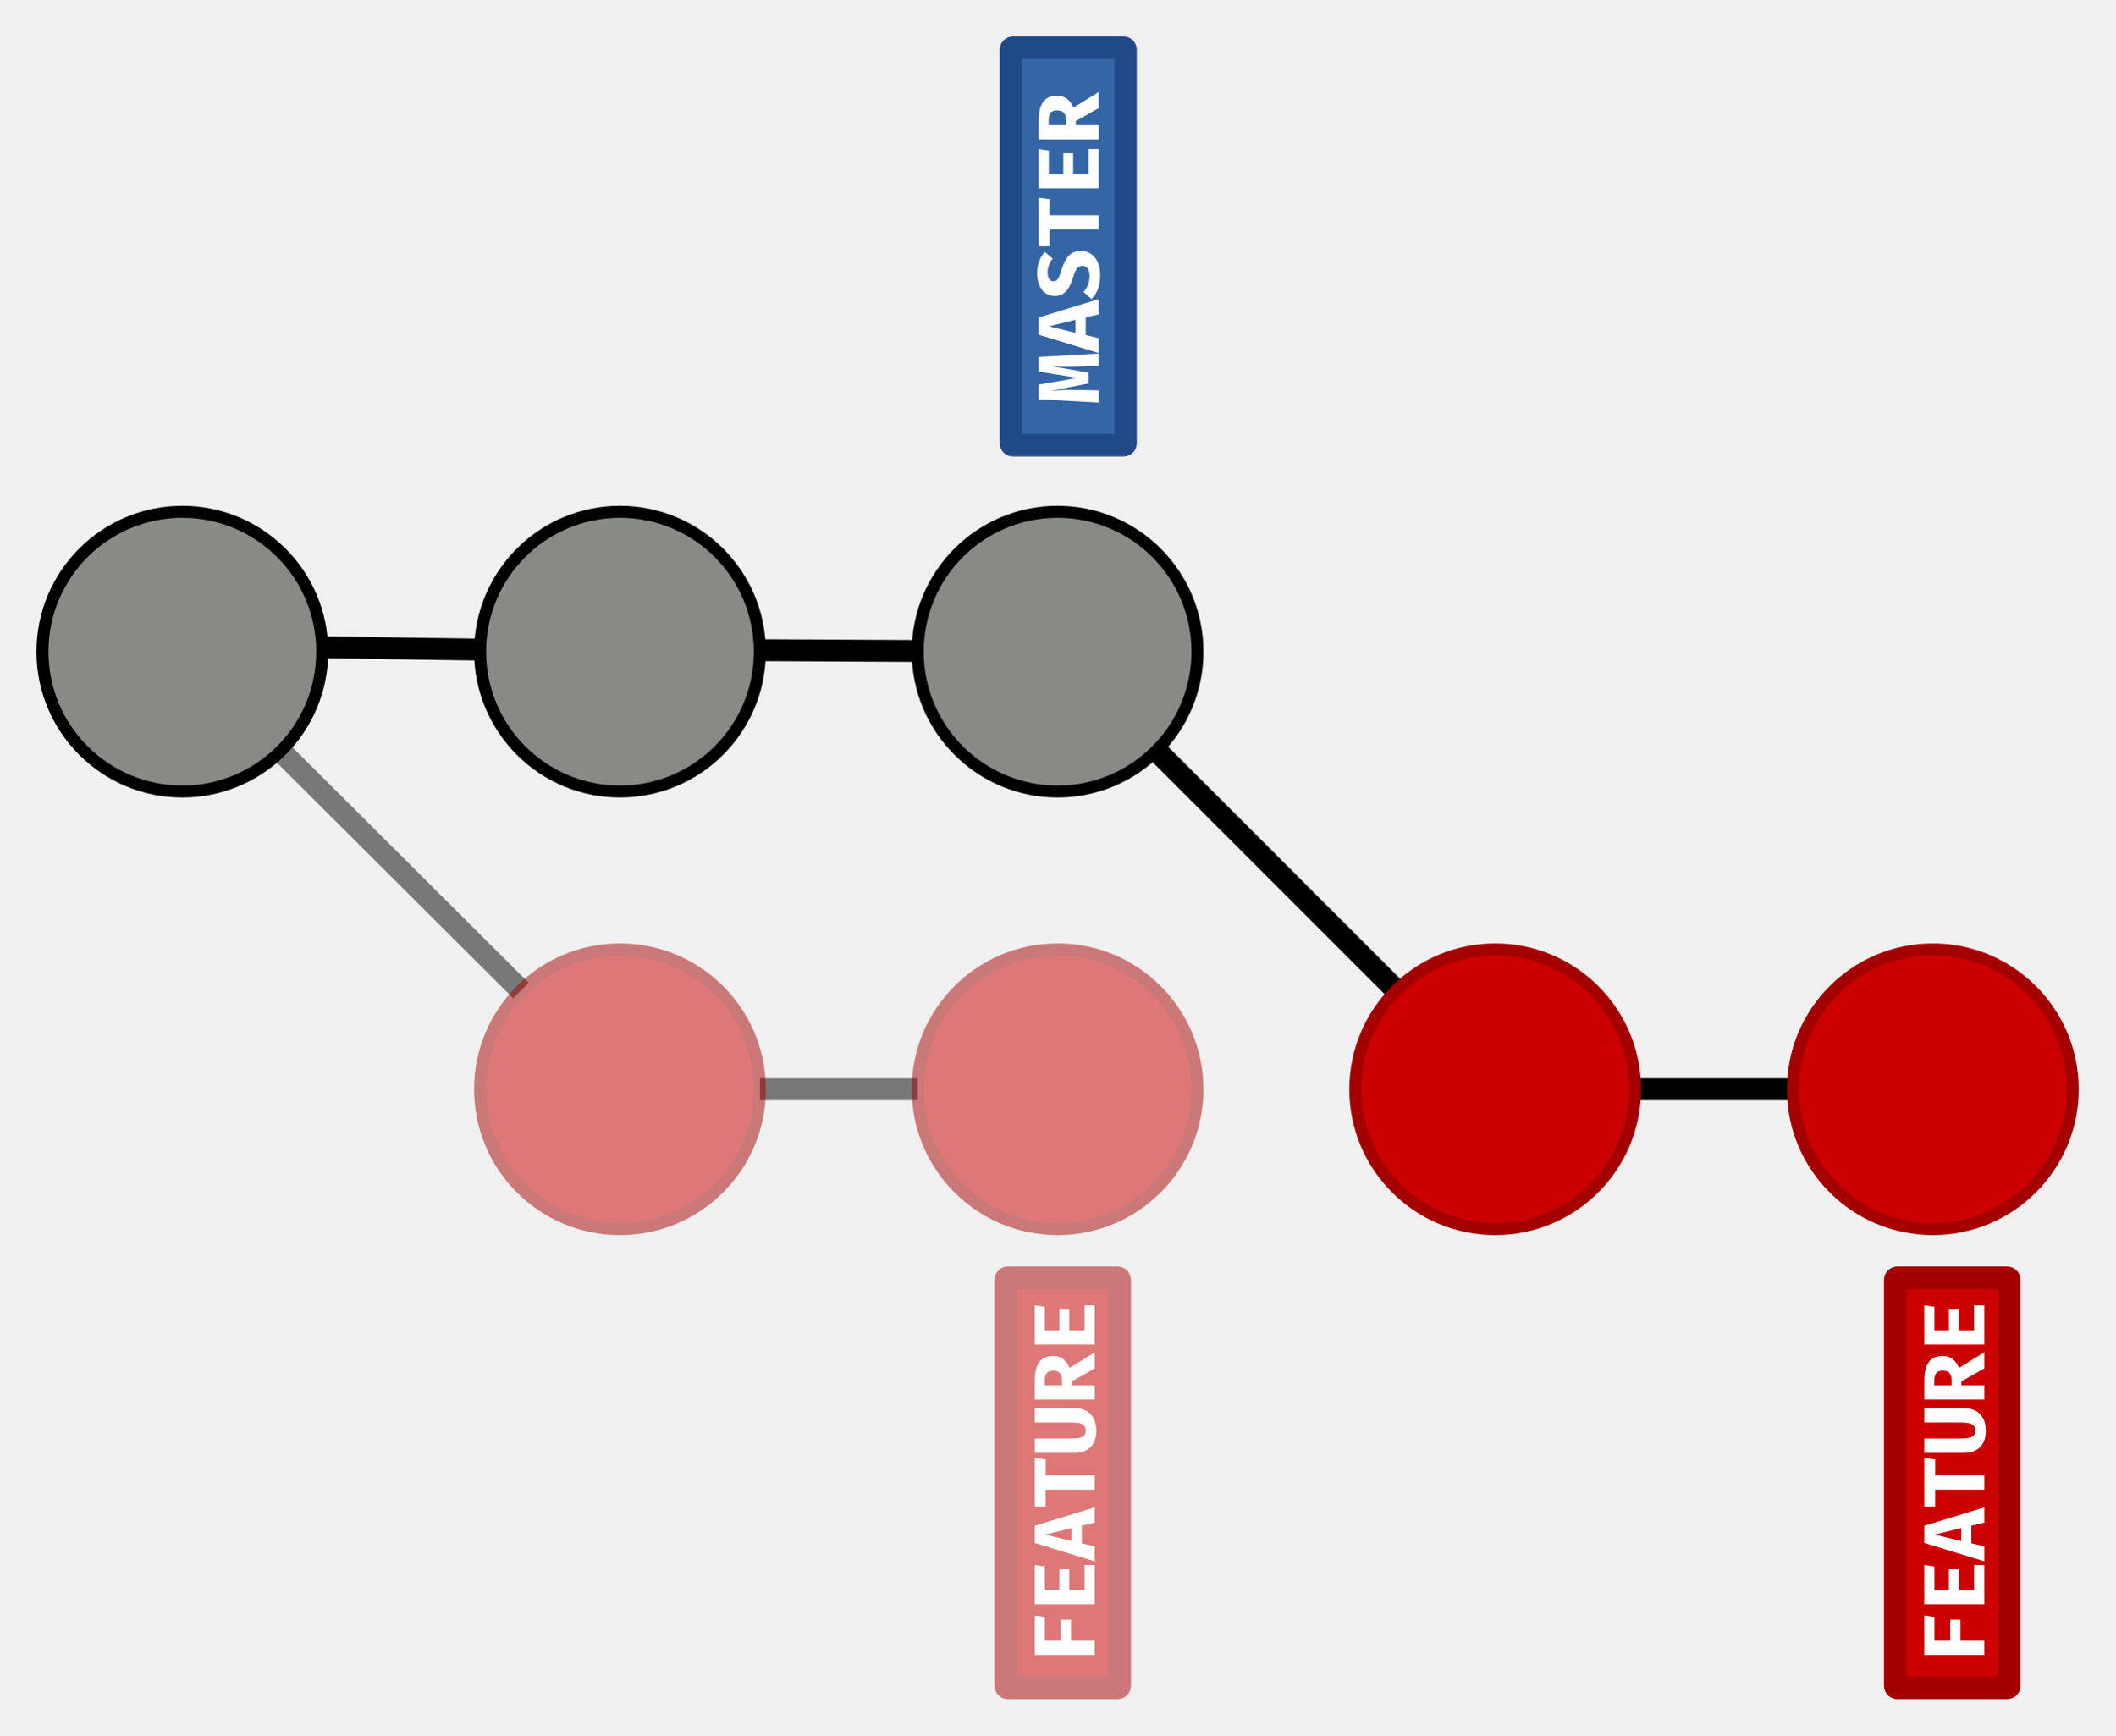
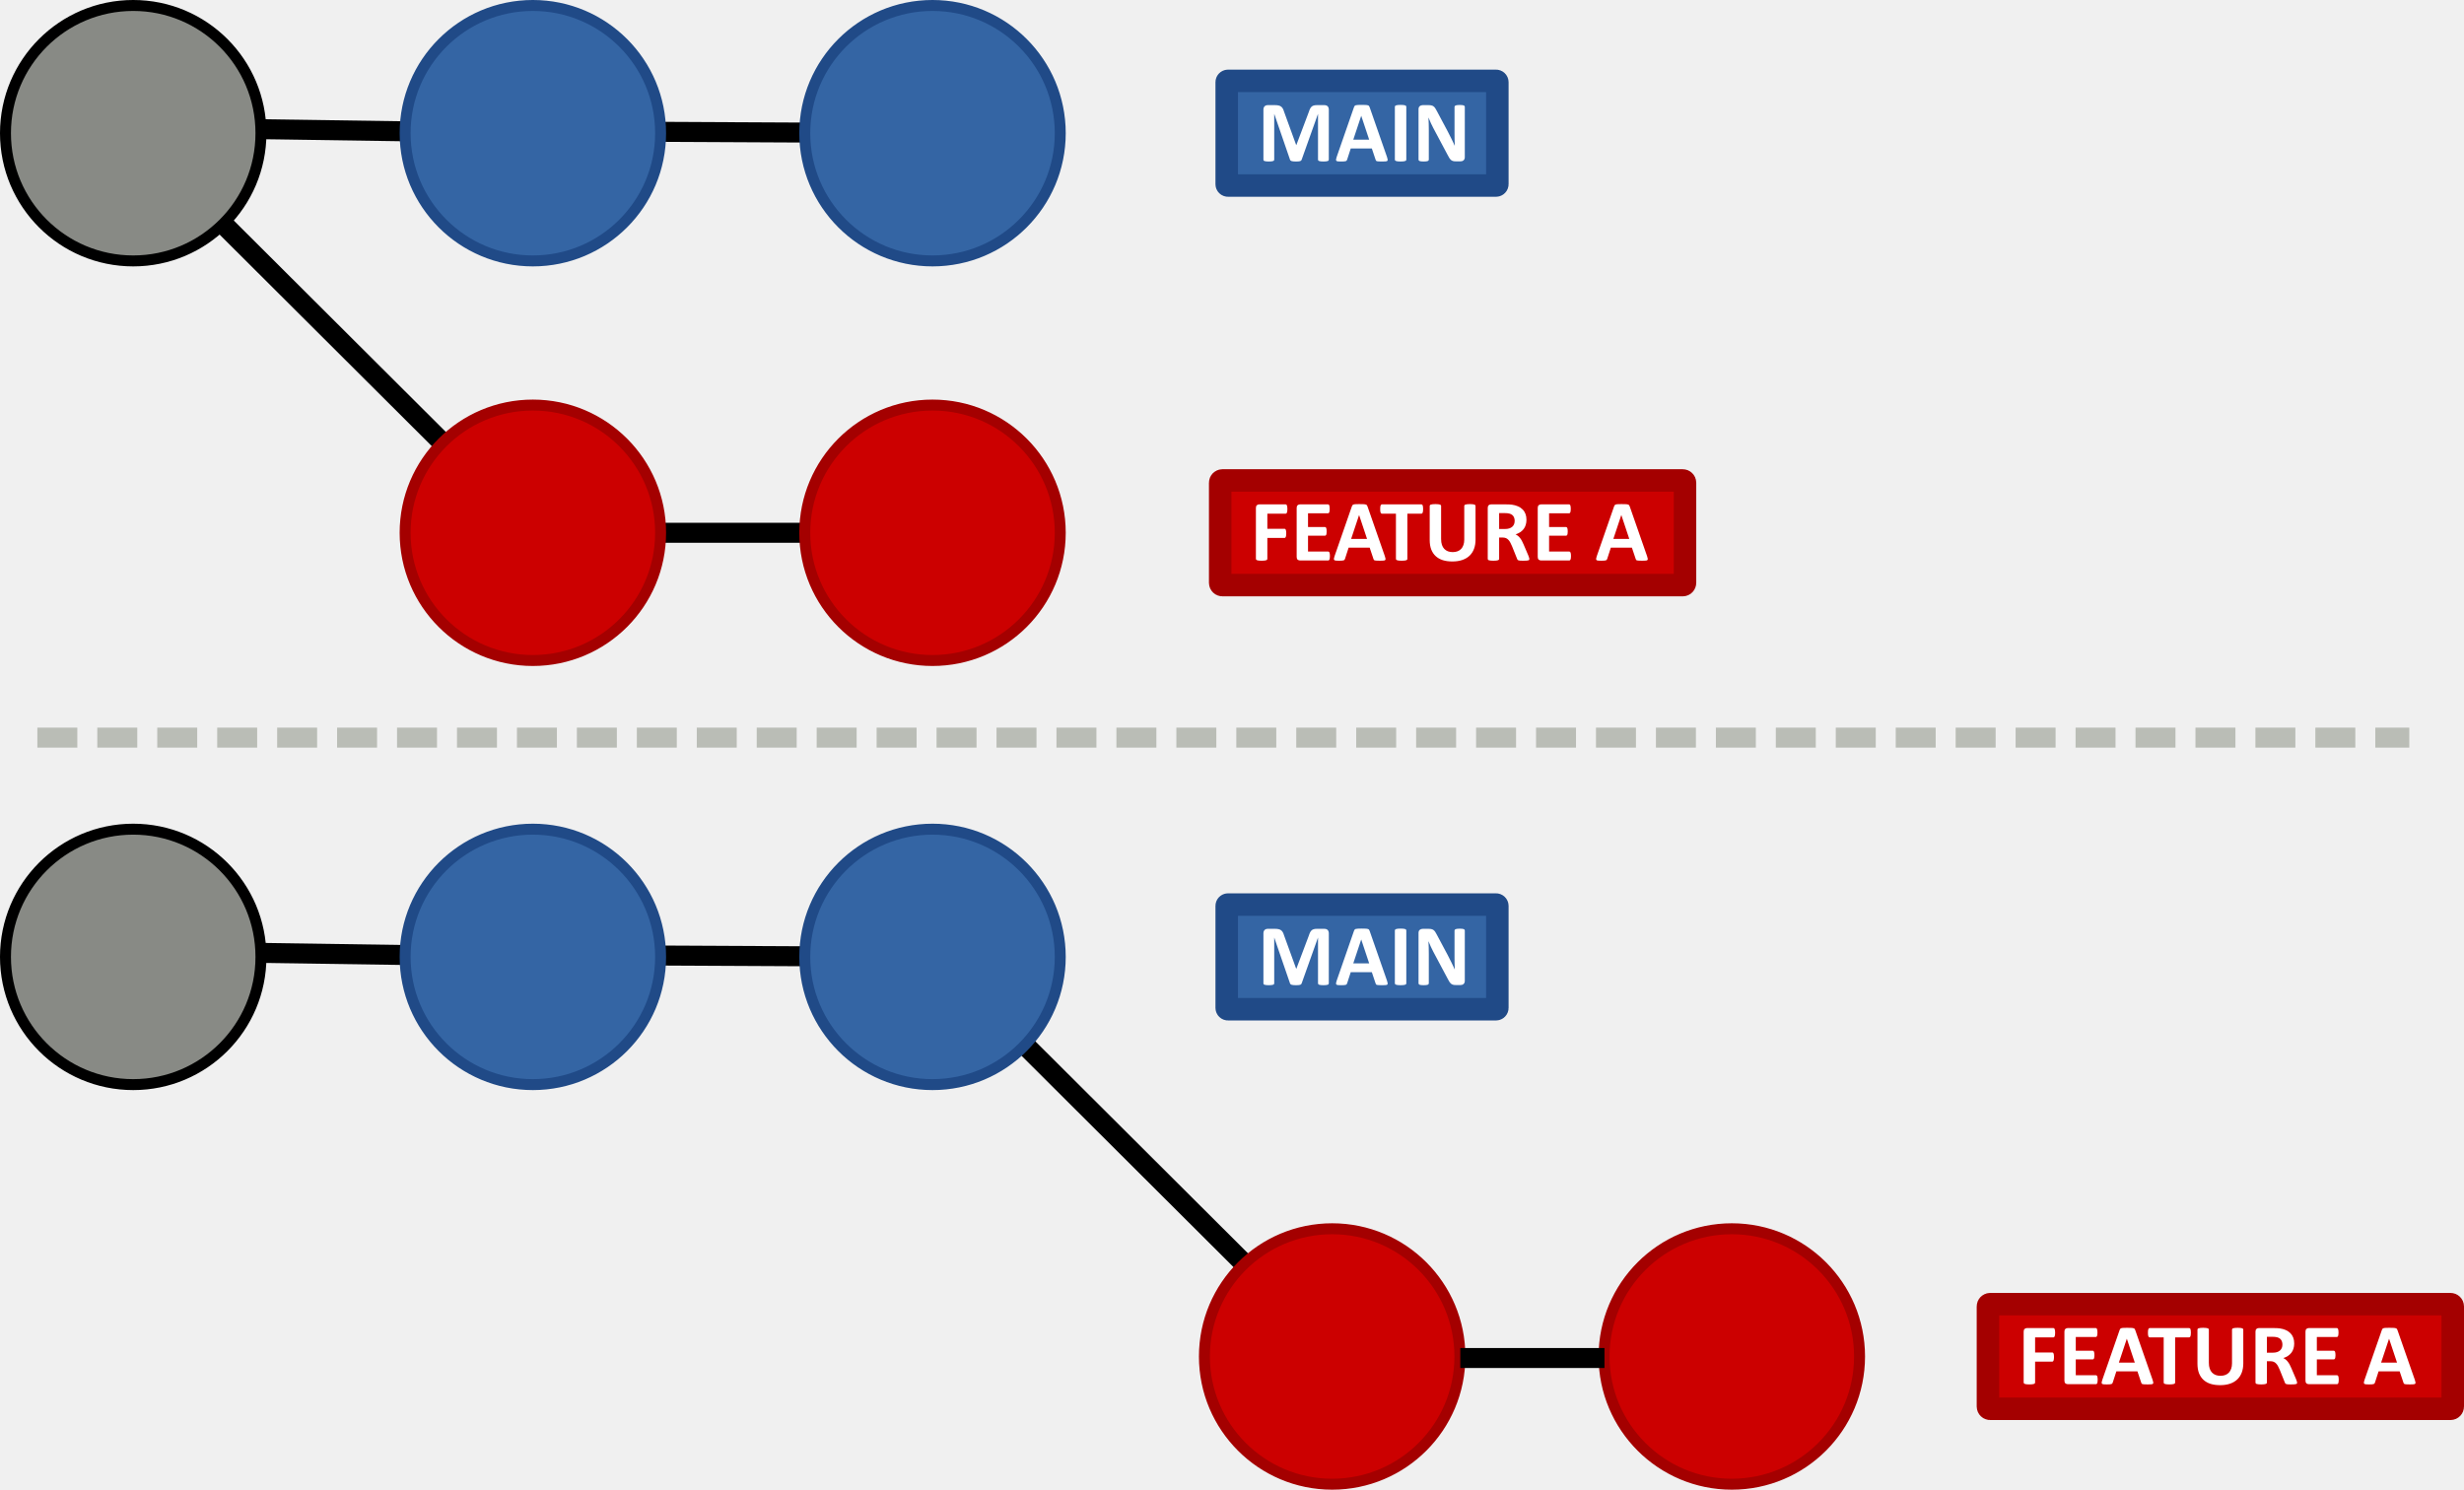
- <svg xmlns="http://www.w3.org/2000/svg" version="1.1" viewBox="0 0 580 475.95">
-   <g transform="translate(-70 -503.81)">
-     <g fill="none" stroke="#000" stroke-width="6">
-       <path d="m117.85 680.73 94.985 94.704" opacity=".5" />
-       <path d="m278.36 802.52h43.289" opacity=".5" />
-       <path d="m387.12 709.64 65.757 65.757" />
-       <path d="m518.36 802.52h43.289" />
+ <svg xmlns="http://www.w3.org/2000/svg" version="1.1" viewBox="0 0 739.851 447.365" id="svg100" width="739.851" height="447.365">
+   <defs id="defs104" />
+   <path d="M 174.277,160 H 287.502" opacity="0.5" id="path4-7" style="opacity:1;fill:none;stroke:#000000;stroke-width:6" />
+   <path d="m 297.366,303.487 94.985,94.704" opacity="0.5" id="path2-6" style="opacity:1;fill:none;stroke:#000000;stroke-width:6" />
+   <path d="M 37.85,38.21 132.835,132.914" opacity="0.5" id="path2" style="opacity:1;fill:none;stroke:#000000;stroke-width:6" />
+   <path d="M 11.218,221.518 H 723.427" opacity="0.5" id="path4" style="opacity:1;fill:#babdb6;stroke:#babdb6;stroke-width:6;stroke-miterlimit:4;stroke-dasharray:12, 6;stroke-dashoffset:0" />
+   <circle cx="160" cy="160" r="38.356" opacity="0.5" stroke-width="3.289" id="circle12" style="opacity:1;fill:#cc0000;stroke:#a40000;stroke-linecap:square" />
+   <circle cx="280" cy="160" r="38.356" opacity="0.5" stroke-width="3.289" id="circle14" style="opacity:1;fill:#cc0000;stroke:#a40000;stroke-linecap:square" />
+   <path d="m 37.85,38.21 83.795,1.224" id="path36" style="fill:none;stroke:#000000;stroke-width:6" />
+   <path d="m 158.66,39.4 82.988,0.41" id="path38" style="fill:none;stroke:#000000;stroke-width:6" />
+   <circle cx="40" cy="40" r="38.356" fill="#888a85" stroke="#000000" id="circle46" style="stroke-width:3.289;stroke-linecap:square" />
+   <circle cx="160" cy="40" r="38.356" fill="#888a85" stroke="#000000" stroke-width="3.289" id="circle72" style="fill:#3465a4;stroke:#204a87;stroke-linecap:square" />
+   <circle cx="280" cy="40" r="38.356" fill="#888a85" stroke="#000000" stroke-width="3.289" id="circle74" style="fill:#3465a4;stroke:#204a87;stroke-linecap:square" />
+   <path d="m 37.85,285.575 83.795,1.224" id="path1033" style="fill:none;stroke:#000000;stroke-width:6" />
+   <path d="m 158.66,286.765 82.988,0.41" id="path1035" style="fill:none;stroke:#000000;stroke-width:6" />
+   <circle cx="40" cy="287.365" r="38.356" fill="#888a85" stroke="#000000" id="circle1037" style="stroke-width:3.289;stroke-linecap:square" />
+   <circle cx="400" cy="407.365" r="38.356" fill="#cc0000" stroke="#a40000" id="circle1039" style="stroke-width:3.289;stroke-linecap:square" />
+   <circle cx="520" cy="407.365" r="38.356" fill="#cc0000" stroke="#a40000" id="circle1041" style="stroke-width:3.289;stroke-linecap:square" />
+   <circle cx="160" cy="287.365" r="38.356" fill="#888a85" stroke="#000000" stroke-width="3.289" id="circle1045" style="fill:#3465a4;stroke:#204a87;stroke-linecap:square" />
+   <circle cx="280" cy="287.365" r="38.356" fill="#888a85" stroke="#000000" stroke-width="3.289" id="circle1047" style="fill:#3465a4;stroke:#204a87;stroke-linecap:square" />
+   <path d="m 438.478,407.823 h 43.289" opacity="0.5" id="path4-2" style="opacity:1;fill:none;stroke:#000000;stroke-width:6" />
+   <rect x="144.286" y="-505.945" width="31.429" height="139.563" ry="0.674" id="rect52-6" style="fill:#cc0000;stroke:#a40000;stroke-width:6.755;stroke-linecap:square" transform="rotate(90)" />
+   <g aria-label="FEATURE A" id="text1060" style="font-style:normal;font-weight:normal;font-size:26.667px;line-height:1.25;font-family:sans-serif;fill:#000000;fill-opacity:1;stroke:none" transform="translate(-473.4784,-11.67433)">
+     <path d="m 860.034,164.546 q 0,0.391 -0.039,0.664 -0.026,0.26 -0.104,0.417 -0.065,0.156 -0.156,0.234 -0.091,0.078 -0.208,0.078 h -5.508 v 4.531 h 5.169 q 0.117,0 0.208,0.065 0.091,0.065 0.156,0.221 0.078,0.156 0.104,0.417 0.039,0.26 0.039,0.651 0,0.391 -0.039,0.651 -0.026,0.26 -0.104,0.43 -0.065,0.169 -0.156,0.247 -0.091,0.065 -0.208,0.065 h -5.169 v 6.276 q 0,0.143 -0.078,0.247 -0.078,0.104 -0.286,0.182 -0.195,0.065 -0.521,0.104 -0.326,0.039 -0.833,0.039 -0.495,0 -0.833,-0.039 -0.326,-0.039 -0.521,-0.104 -0.195,-0.078 -0.286,-0.182 -0.078,-0.104 -0.078,-0.247 v -15.273 q 0,-0.573 0.286,-0.82 0.299,-0.26 0.729,-0.26 h 7.93 q 0.117,0 0.208,0.078 0.091,0.065 0.156,0.234 0.078,0.156 0.104,0.43 0.039,0.273 0.039,0.664 z" style="font-style:normal;font-variant:normal;font-weight:bold;font-stretch:normal;font-size:26.667px;font-family:Calibri;-inkscape-font-specification:'Calibri Bold';fill:#ffffff" id="path1118" />
+     <path d="m 872.808,178.647 q 0,0.378 -0.039,0.638 -0.026,0.247 -0.091,0.404 -0.065,0.156 -0.169,0.234 -0.091,0.065 -0.208,0.065 h -8.464 q -0.43,0 -0.729,-0.247 -0.286,-0.26 -0.286,-0.833 v -14.688 q 0,-0.573 0.286,-0.82 0.299,-0.26 0.729,-0.26 h 8.411 q 0.117,0 0.208,0.065 0.091,0.065 0.156,0.234 0.065,0.156 0.091,0.417 0.039,0.247 0.039,0.638 0,0.365 -0.039,0.625 -0.026,0.247 -0.091,0.404 -0.065,0.156 -0.156,0.234 -0.091,0.065 -0.208,0.065 h -6.016 v 4.115 h 5.091 q 0.117,0 0.208,0.078 0.104,0.065 0.169,0.221 0.065,0.143 0.091,0.404 0.039,0.247 0.039,0.612 0,0.378 -0.039,0.625 -0.026,0.247 -0.091,0.404 -0.065,0.143 -0.169,0.208 -0.091,0.065 -0.208,0.065 h -5.091 v 4.753 h 6.068 q 0.117,0 0.208,0.078 0.104,0.065 0.169,0.221 0.065,0.156 0.091,0.417 0.039,0.247 0.039,0.625 z" style="font-style:normal;font-variant:normal;font-weight:bold;font-stretch:normal;font-size:26.667px;font-family:Calibri;-inkscape-font-specification:'Calibri Bold';fill:#ffffff" id="path1120" />
+     <path d="m 889.305,178.712 q 0.156,0.469 0.195,0.742 0.039,0.273 -0.104,0.417 -0.143,0.13 -0.508,0.156 -0.365,0.039 -1.003,0.039 -0.664,0 -1.042,-0.026 -0.365,-0.013 -0.56,-0.065 -0.195,-0.065 -0.273,-0.169 -0.078,-0.104 -0.13,-0.273 l -1.133,-3.385 h -6.328 l -1.068,3.294 q -0.052,0.182 -0.143,0.312 -0.078,0.117 -0.273,0.195 -0.182,0.065 -0.534,0.091 -0.339,0.026 -0.898,0.026 -0.599,0 -0.938,-0.039 -0.339,-0.039 -0.469,-0.182 -0.13,-0.156 -0.091,-0.43 0.039,-0.273 0.195,-0.729 l 5.195,-14.948 q 0.078,-0.221 0.182,-0.352 0.104,-0.143 0.326,-0.208 0.234,-0.078 0.638,-0.091 0.404,-0.026 1.068,-0.026 0.768,0 1.224,0.026 0.456,0.013 0.703,0.091 0.26,0.065 0.365,0.208 0.117,0.143 0.195,0.391 z m -7.734,-12.357 h -0.013 l -2.383,7.161 h 4.779 z" style="font-style:normal;font-variant:normal;font-weight:bold;font-stretch:normal;font-size:26.667px;font-family:Calibri;-inkscape-font-specification:'Calibri Bold';fill:#ffffff" id="path1122" />
+     <path d="m 900.79,164.546 q 0,0.378 -0.039,0.651 -0.026,0.26 -0.091,0.43 -0.065,0.156 -0.169,0.234 -0.091,0.078 -0.208,0.078 h -4.219 v 13.581 q 0,0.13 -0.091,0.234 -0.078,0.104 -0.273,0.169 -0.195,0.065 -0.534,0.104 -0.326,0.039 -0.82,0.039 -0.495,0 -0.833,-0.039 -0.326,-0.039 -0.521,-0.104 -0.195,-0.065 -0.286,-0.169 -0.078,-0.104 -0.078,-0.234 v -13.581 h -4.219 q -0.13,0 -0.221,-0.078 -0.091,-0.078 -0.156,-0.234 -0.065,-0.169 -0.104,-0.43 -0.026,-0.273 -0.026,-0.651 0,-0.391 0.026,-0.664 0.039,-0.273 0.104,-0.43 0.065,-0.169 0.156,-0.234 0.091,-0.078 0.221,-0.078 h 11.875 q 0.117,0 0.208,0.078 0.104,0.065 0.169,0.234 0.065,0.156 0.091,0.43 0.039,0.273 0.039,0.664 z" style="font-style:normal;font-variant:normal;font-weight:bold;font-stretch:normal;font-size:26.667px;font-family:Calibri;-inkscape-font-specification:'Calibri Bold';fill:#ffffff" id="path1124" />
+     <path d="m 916.532,173.712 q 0,1.549 -0.456,2.773 -0.456,1.224 -1.341,2.07 -0.885,0.846 -2.188,1.289 -1.302,0.443 -2.995,0.443 -1.589,0 -2.852,-0.391 -1.263,-0.404 -2.135,-1.211 -0.872,-0.807 -1.341,-2.005 -0.456,-1.211 -0.456,-2.826 v -10.247 q 0,-0.13 0.078,-0.234 0.078,-0.104 0.273,-0.169 0.208,-0.065 0.534,-0.104 0.326,-0.039 0.833,-0.039 0.495,0 0.82,0.039 0.326,0.039 0.521,0.104 0.195,0.065 0.273,0.169 0.091,0.104 0.091,0.234 v 9.948 q 0,1.003 0.247,1.745 0.247,0.729 0.703,1.211 0.469,0.482 1.107,0.729 0.651,0.234 1.445,0.234 0.807,0 1.445,-0.247 0.638,-0.247 1.081,-0.716 0.443,-0.482 0.677,-1.172 0.247,-0.703 0.247,-1.589 v -10.143 q 0,-0.13 0.078,-0.234 0.078,-0.104 0.273,-0.169 0.195,-0.065 0.521,-0.104 0.339,-0.039 0.833,-0.039 0.495,0 0.807,0.039 0.326,0.039 0.521,0.104 0.195,0.065 0.273,0.169 0.078,0.104 0.078,0.234 z" style="font-style:normal;font-variant:normal;font-weight:bold;font-stretch:normal;font-size:26.667px;font-family:Calibri;-inkscape-font-specification:'Calibri Bold';fill:#ffffff" id="path1126" />
+     <path d="m 932.691,179.546 q 0,0.143 -0.052,0.247 -0.052,0.091 -0.247,0.156 -0.195,0.065 -0.573,0.091 -0.378,0.026 -1.029,0.026 -0.547,0 -0.872,-0.026 -0.326,-0.026 -0.521,-0.091 -0.182,-0.078 -0.26,-0.182 -0.078,-0.117 -0.13,-0.273 l -1.51,-3.763 q -0.273,-0.638 -0.534,-1.133 -0.26,-0.495 -0.586,-0.82 -0.312,-0.339 -0.729,-0.508 -0.417,-0.169 -0.964,-0.169 h -1.068 v 6.419 q 0,0.13 -0.091,0.234 -0.078,0.104 -0.273,0.169 -0.195,0.065 -0.521,0.104 -0.326,0.039 -0.833,0.039 -0.495,0 -0.833,-0.039 -0.326,-0.039 -0.521,-0.104 -0.195,-0.065 -0.273,-0.169 -0.078,-0.104 -0.078,-0.234 v -15.3 q 0,-0.573 0.286,-0.82 0.299,-0.26 0.729,-0.26 h 4.362 q 0.664,0 1.094,0.026 0.43,0.026 0.781,0.065 1.016,0.143 1.823,0.495 0.82,0.352 1.38,0.924 0.573,0.56 0.872,1.341 0.299,0.768 0.299,1.771 0,0.846 -0.221,1.549 -0.208,0.69 -0.625,1.237 -0.417,0.547 -1.029,0.951 -0.612,0.404 -1.393,0.651 0.378,0.182 0.703,0.443 0.339,0.26 0.625,0.638 0.299,0.365 0.56,0.846 0.26,0.469 0.508,1.068 l 1.419,3.32 q 0.195,0.495 0.26,0.729 0.065,0.221 0.065,0.352 z m -4.414,-11.432 q 0,-0.833 -0.378,-1.406 -0.378,-0.573 -1.237,-0.807 -0.26,-0.065 -0.599,-0.104 -0.326,-0.039 -0.911,-0.039 h -1.536 v 4.779 h 1.745 q 0.729,0 1.276,-0.169 0.547,-0.182 0.911,-0.495 0.365,-0.326 0.547,-0.768 0.182,-0.443 0.182,-0.99 z" style="font-style:normal;font-variant:normal;font-weight:bold;font-stretch:normal;font-size:26.667px;font-family:Calibri;-inkscape-font-specification:'Calibri Bold';fill:#ffffff" id="path1128" />
+     <path d="m 945.191,178.647 q 0,0.378 -0.039,0.638 -0.026,0.247 -0.091,0.404 -0.065,0.156 -0.169,0.234 -0.091,0.065 -0.208,0.065 h -8.464 q -0.43,0 -0.729,-0.247 -0.286,-0.26 -0.286,-0.833 v -14.688 q 0,-0.573 0.286,-0.82 0.299,-0.26 0.729,-0.26 h 8.411 q 0.117,0 0.208,0.065 0.091,0.065 0.156,0.234 0.065,0.156 0.091,0.417 0.039,0.247 0.039,0.638 0,0.365 -0.039,0.625 -0.026,0.247 -0.091,0.404 -0.065,0.156 -0.156,0.234 -0.091,0.065 -0.208,0.065 h -6.016 v 4.115 h 5.091 q 0.117,0 0.208,0.078 0.104,0.065 0.169,0.221 0.065,0.143 0.091,0.404 0.039,0.247 0.039,0.612 0,0.378 -0.039,0.625 -0.026,0.247 -0.091,0.404 -0.065,0.143 -0.169,0.208 -0.091,0.065 -0.208,0.065 h -5.091 v 4.753 h 6.068 q 0.117,0 0.208,0.078 0.104,0.065 0.169,0.221 0.065,0.156 0.091,0.417 0.039,0.247 0.039,0.625 z" style="font-style:normal;font-variant:normal;font-weight:bold;font-stretch:normal;font-size:26.667px;font-family:Calibri;-inkscape-font-specification:'Calibri Bold';fill:#ffffff" id="path1130" />
+     <path d="m 968.042,178.712 q 0.156,0.469 0.195,0.742 0.039,0.273 -0.104,0.417 -0.143,0.13 -0.508,0.156 -0.365,0.039 -1.003,0.039 -0.664,0 -1.042,-0.026 -0.365,-0.013 -0.56,-0.065 -0.195,-0.065 -0.273,-0.169 -0.078,-0.104 -0.13,-0.273 l -1.133,-3.385 h -6.328 l -1.068,3.294 q -0.052,0.182 -0.143,0.312 -0.078,0.117 -0.273,0.195 -0.182,0.065 -0.534,0.091 -0.339,0.026 -0.898,0.026 -0.599,0 -0.938,-0.039 -0.339,-0.039 -0.469,-0.182 -0.13,-0.156 -0.091,-0.43 0.039,-0.273 0.195,-0.729 l 5.195,-14.948 q 0.078,-0.221 0.182,-0.352 0.104,-0.143 0.326,-0.208 0.234,-0.078 0.638,-0.091 0.404,-0.026 1.068,-0.026 0.768,0 1.224,0.026 0.456,0.013 0.703,0.091 0.26,0.065 0.365,0.208 0.117,0.143 0.195,0.391 z m -7.734,-12.357 h -0.013 l -2.383,7.161 h 4.779 z" style="font-style:normal;font-variant:normal;font-weight:bold;font-stretch:normal;font-size:26.667px;font-family:Calibri;-inkscape-font-specification:'Calibri Bold';fill:#ffffff" id="path1132" />
+   </g>
+   <g id="g1019" transform="translate(-468.7464,-150.7702)">
+     <rect x="175.056" y="-918.342" width="31.429" height="81.259" ry="0.392" id="rect52" style="fill:#3465a4;stroke:#204a87;stroke-width:6.755;stroke-linecap:square" transform="rotate(90)" />
+     <g transform="translate(1451.104,-660.962)" aria-label="MASTER" id="g66-5" style="fill:#ffffff;stroke-width:2.97">
+       <g aria-label="MAIN" id="text981" style="font-style:normal;font-weight:normal;font-size:26.667px;line-height:1.25;font-family:sans-serif;fill:#ffffff;fill-opacity:1;stroke:none;stroke-width:2.97">
+         <path d="m -583.364,859.688 q 0,0.13 -0.078,0.234 -0.065,0.104 -0.26,0.169 -0.182,0.065 -0.495,0.104 -0.312,0.039 -0.794,0.039 -0.469,0 -0.781,-0.039 -0.312,-0.039 -0.495,-0.104 -0.182,-0.065 -0.26,-0.169 -0.078,-0.104 -0.078,-0.234 v -13.711 h -0.026 l -4.883,13.698 q -0.052,0.169 -0.169,0.286 -0.117,0.104 -0.326,0.169 -0.195,0.065 -0.508,0.078 -0.312,0.026 -0.755,0.026 -0.443,0 -0.755,-0.039 -0.312,-0.026 -0.521,-0.091 -0.195,-0.078 -0.312,-0.182 -0.117,-0.104 -0.156,-0.247 l -4.714,-13.698 h -0.026 v 13.711 q 0,0.13 -0.078,0.234 -0.065,0.104 -0.26,0.169 -0.195,0.065 -0.508,0.104 -0.299,0.039 -0.781,0.039 -0.469,0 -0.781,-0.039 -0.312,-0.039 -0.508,-0.104 -0.182,-0.065 -0.26,-0.169 -0.065,-0.104 -0.065,-0.234 v -15.013 q 0,-0.664 0.352,-1.016 0.352,-0.352 0.938,-0.352 h 2.24 q 0.599,0 1.029,0.104 0.43,0.091 0.742,0.326 0.312,0.221 0.521,0.599 0.208,0.365 0.365,0.911 l 3.646,10.039 h 0.052 l 3.776,-10.013 q 0.169,-0.547 0.365,-0.924 0.208,-0.378 0.469,-0.612 0.273,-0.234 0.638,-0.326 0.365,-0.104 0.846,-0.104 h 2.305 q 0.352,0 0.599,0.091 0.26,0.091 0.417,0.273 0.169,0.169 0.247,0.43 0.091,0.247 0.091,0.573 z" style="font-style:normal;font-variant:normal;font-weight:bold;font-stretch:normal;font-size:26.667px;font-family:Calibri;-inkscape-font-specification:'Calibri Bold';fill:#ffffff;fill-opacity:1;stroke-width:2.97" id="path1003" />
+         <path d="m -565.89,858.881 q 0.156,0.469 0.195,0.742 0.039,0.273 -0.104,0.417 -0.143,0.13 -0.508,0.156 -0.365,0.039 -1.003,0.039 -0.664,0 -1.042,-0.026 -0.365,-0.013 -0.56,-0.065 -0.195,-0.065 -0.273,-0.169 -0.078,-0.104 -0.13,-0.273 l -1.133,-3.385 h -6.328 l -1.068,3.294 q -0.052,0.182 -0.143,0.312 -0.078,0.117 -0.273,0.195 -0.182,0.065 -0.534,0.091 -0.339,0.026 -0.898,0.026 -0.599,0 -0.938,-0.039 -0.339,-0.039 -0.469,-0.182 -0.13,-0.156 -0.091,-0.43 0.039,-0.273 0.195,-0.729 l 5.195,-14.948 q 0.078,-0.221 0.182,-0.352 0.104,-0.143 0.326,-0.208 0.234,-0.078 0.638,-0.091 0.404,-0.026 1.068,-0.026 0.768,0 1.224,0.026 0.456,0.013 0.703,0.091 0.26,0.065 0.365,0.208 0.117,0.143 0.195,0.391 z m -7.734,-12.357 h -0.013 l -2.383,7.161 h 4.779 z" style="font-style:normal;font-variant:normal;font-weight:bold;font-stretch:normal;font-size:26.667px;font-family:Calibri;-inkscape-font-specification:'Calibri Bold';fill:#ffffff;fill-opacity:1;stroke-width:2.97" id="path1005" />
+         <path d="m -560.095,859.688 q 0,0.13 -0.091,0.234 -0.078,0.104 -0.273,0.169 -0.195,0.065 -0.521,0.104 -0.326,0.039 -0.833,0.039 -0.495,0 -0.833,-0.039 -0.326,-0.039 -0.521,-0.104 -0.195,-0.065 -0.286,-0.169 -0.078,-0.104 -0.078,-0.234 v -15.911 q 0,-0.13 0.078,-0.234 0.091,-0.104 0.286,-0.169 0.208,-0.065 0.534,-0.104 0.326,-0.039 0.82,-0.039 0.508,0 0.833,0.039 0.326,0.039 0.521,0.104 0.195,0.065 0.273,0.169 0.091,0.104 0.091,0.234 z" style="font-style:normal;font-variant:normal;font-weight:bold;font-stretch:normal;font-size:26.667px;font-family:Calibri;-inkscape-font-specification:'Calibri Bold';fill:#ffffff;fill-opacity:1;stroke-width:2.97" id="path1007" />
+         <path d="m -542.53,858.959 q 0,0.299 -0.104,0.534 -0.104,0.234 -0.286,0.391 -0.169,0.156 -0.417,0.234 -0.234,0.065 -0.482,0.065 h -1.458 q -0.456,0 -0.794,-0.091 -0.326,-0.091 -0.612,-0.326 -0.273,-0.247 -0.534,-0.651 -0.26,-0.417 -0.586,-1.068 l -4.193,-7.878 q -0.365,-0.703 -0.742,-1.51 -0.378,-0.82 -0.677,-1.589 h -0.026 q 0.052,0.938 0.078,1.875 0.026,0.924 0.026,1.914 v 8.815 q 0,0.13 -0.078,0.234 -0.065,0.104 -0.247,0.182 -0.169,0.065 -0.469,0.104 -0.299,0.039 -0.768,0.039 -0.456,0 -0.755,-0.039 -0.299,-0.039 -0.469,-0.104 -0.169,-0.078 -0.234,-0.182 -0.065,-0.104 -0.065,-0.234 v -15.143 q 0,-0.612 0.352,-0.911 0.365,-0.312 0.885,-0.312 h 1.836 q 0.495,0 0.833,0.091 0.339,0.078 0.599,0.273 0.273,0.195 0.508,0.547 0.234,0.339 0.482,0.846 l 3.281,6.159 q 0.286,0.56 0.56,1.107 0.286,0.534 0.547,1.081 0.26,0.534 0.508,1.055 0.247,0.521 0.482,1.042 h 0.013 q -0.039,-0.911 -0.065,-1.901 -0.013,-0.99 -0.013,-1.888 v -7.904 q 0,-0.13 0.078,-0.234 0.078,-0.104 0.26,-0.182 0.182,-0.078 0.482,-0.104 0.299,-0.039 0.768,-0.039 0.443,0 0.742,0.039 0.299,0.026 0.456,0.104 0.169,0.078 0.234,0.182 0.065,0.104 0.065,0.234 z" style="font-style:normal;font-variant:normal;font-weight:bold;font-stretch:normal;font-size:26.667px;font-family:Calibri;-inkscape-font-specification:'Calibri Bold';fill:#ffffff;fill-opacity:1;stroke-width:2.97" id="path1009" />
+       </g>
    </g>
-     <g fill="#c00" stroke="#a40000" stroke-linecap="square">
-       <circle cx="240" cy="802.52" r="38.356" opacity=".5" stroke-width="3.289" />
-       <circle cx="360" cy="802.52" r="38.356" opacity=".5" stroke-width="3.289" />
-       <rect x="345.81" y="854.24" width="31.201" height="112.41" ry=".543" opacity=".5" stroke-width="6.228" />
-     </g>
-     <g transform="rotate(-90)" fill="#fff" stroke-width="2.97" aria-label="FEATURE">
-       <path d="m-953.73 356.52v4.348h5.75v2.804h-5.75v6.534h-3.92v-16.465h10.81l-0.38 2.78z" />
-       <path d="m-939.86 356.52v3.968h5.702v2.708h-5.702v4.205h6.866v2.804h-10.763v-16.465h10.763l-0.404 2.78z" />
-       <path d="m-922.22 366.64h-4.823l-0.855 3.564h-4.087l5.037-16.465h4.728l5.037 16.465h-4.182zm-4.205-2.804h3.564l-1.782-7.294z" />
-       <path d="m-908.42 356.74v13.471h-3.896v-13.471h-4.633v-2.994h13.329l-0.38 2.994z" />
-       <path d="m-889.97 364.7q0 1.711-0.689 3.065-0.689 1.331-2.067 2.091-1.378 0.76-3.374 0.76-2.994 0-4.562-1.592t-1.568-4.324v-10.953h3.92v9.504q0 1.592 0.166 2.542 0.166 0.95 0.641 1.449 0.499 0.475 1.402 0.475t1.378-0.475q0.499-0.499 0.665-1.449 0.166-0.95 0.166-2.542v-9.504h3.92z" />
-       <path d="m-875.65 358.76q0 1.663-0.903 2.804-0.879 1.117-2.376 1.711l4.3 6.938h-4.419l-3.564-6.296h-1.093v6.296h-3.896v-16.465h5.179q3.397 0 5.084 1.235 1.687 1.236 1.687 3.778zm-4.015 0q0-1.188-0.689-1.734-0.665-0.546-2.067-0.546h-1.283v4.752h1.449q1.283 0 1.925-0.594 0.665-0.594 0.665-1.877z" />
-       <path d="m-868.63 356.52v3.968h5.702v2.708h-5.702v4.205h6.866v2.804h-10.763v-16.465h10.763l-0.404 2.78z" />
-     </g>
-     <g fill="none" stroke="#000" stroke-width="6">
-       <path d="m117.85 680.73 83.795 1.224" />
-       <path d="m238.66 681.92 82.988 0.41" />
-       <path d="m70 503.81" />
-       <path d="m70 503.81" />
-     </g>
-     <g>
-       <g stroke-linecap="square">
-         <g stroke-width="3.289">
-           <circle cx="120" cy="682.52" r="38.356" fill="#888a85" stroke="#000" />
-           <circle cx="480" cy="802.52" r="38.356" fill="#c00" stroke="#a40000" />
-           <circle cx="600" cy="802.52" r="38.356" fill="#c00" stroke="#a40000" />
-         </g>
-         <rect x="347.21" y="516.89" width="31.429" height="109.03" ry=".526" fill="#3465a4" stroke="#204a87" stroke-width="6.156" />
-       </g>
-       <g transform="rotate(-90)" fill="#fff" stroke-width="2.97" aria-label="MASTER">
-         <path d="m-600.77 371.29h-3.421l-0.19-7.056q-0.024-0.523-0.024-1.425 0-1.188 0.071-2.305 0.071-1.14 0.166-2.376l-1.853 10.359h-2.946l-2.019-10.359q0.261 2.732 0.261 4.918l-0.024 1.259-0.119 6.985h-3.35l0.927-16.465h4.015l1.829 10.644 1.734-10.644h4.015z" />
-         <path d="m-590.87 367.72h-4.823l-0.855 3.564h-4.087l5.037-16.465h4.728l5.037 16.465h-4.182zm-4.205-2.804h3.564l-1.782-7.294z" />
-         <path d="m-572.63 366.46q0 1.544-0.808 2.732t-2.328 1.853q-1.497 0.641-3.564 0.641-4.087 0-6.51-2.376l1.972-2.186q1.877 1.663 4.443 1.663 1.235 0 1.972-0.523 0.76-0.546 0.76-1.497 0-0.903-0.641-1.402-0.618-0.523-2.328-1.045-2.899-0.879-4.11-2.067t-1.212-3.065q0-1.473 0.808-2.566 0.832-1.093 2.233-1.663 1.425-0.57 3.16-0.57 3.635 0 5.892 2.138l-1.829 2.115q-0.832-0.689-1.806-1.022-0.95-0.356-1.972-0.356-1.14 0-1.806 0.428-0.641 0.404-0.641 1.188 0 0.523 0.285 0.879 0.309 0.356 0.998 0.665 0.689 0.309 2.067 0.737 2.518 0.76 3.73 1.972 1.236 1.188 1.236 3.326z" />
-         <path d="m-562.83 357.82v13.471h-3.896v-13.471h-4.633v-2.994h13.329l-0.38 2.994z" />
-         <path d="m-551.53 357.6v3.968h5.702v2.708h-5.702v4.205h6.866v2.804h-10.763v-16.465h10.763l-0.404 2.78z" />
-         <path d="m-530.06 359.83q0 1.663-0.903 2.804-0.879 1.117-2.376 1.711l4.3 6.938h-4.419l-3.564-6.296h-1.093v6.296h-3.896v-16.465h5.179q3.397 0 5.084 1.236 1.687 1.235 1.687 3.778zm-4.015 0q0-1.188-0.689-1.734-0.665-0.546-2.067-0.546h-1.283v4.752h1.449q1.283 0 1.925-0.594 0.665-0.594 0.665-1.877z" />
-       </g>
-       <g stroke-linecap="square">
-         <circle cx="240" cy="682.52" r="38.356" fill="#888a85" stroke="#000" stroke-width="3.289" />
-         <circle cx="360" cy="682.52" r="38.356" fill="#888a85" stroke="#000" stroke-width="3.289" />
-         <rect x="589.73" y="854.24" width="31.201" height="112.41" ry=".543" fill="#c00" stroke="#a40000" stroke-width="6.228" />
-       </g>
-       <g transform="rotate(-90)" fill="#fff" stroke-width="2.97" aria-label="FEATURE">
-         <path d="m-953.73 600.44v4.348h5.75v2.804h-5.75v6.534h-3.92v-16.465h10.81l-0.38 2.78z" />
-         <path d="m-939.86 600.44v3.968h5.702v2.708h-5.702v4.205h6.866v2.804h-10.763v-16.465h10.763l-0.404 2.78z" />
-         <path d="m-922.22 610.57h-4.823l-0.855 3.564h-4.087l5.037-16.465h4.728l5.037 16.465h-4.182zm-4.205-2.804h3.564l-1.782-7.294z" />
-         <path d="m-908.42 600.66v13.471h-3.896v-13.471h-4.633v-2.994h13.329l-0.38 2.994z" />
-         <path d="m-889.97 608.62q0 1.711-0.689 3.065-0.689 1.331-2.067 2.091-1.378 0.76-3.374 0.76-2.994 0-4.562-1.592t-1.568-4.324v-10.953h3.92v9.504q0 1.592 0.166 2.542 0.166 0.95 0.641 1.449 0.499 0.475 1.402 0.475t1.378-0.475q0.499-0.499 0.665-1.449 0.166-0.95 0.166-2.542v-9.504h3.92z" />
-         <path d="m-875.65 602.68q0 1.663-0.903 2.804-0.879 1.117-2.376 1.711l4.3 6.938h-4.419l-3.564-6.296h-1.093v6.296h-3.896v-16.465h5.179q3.397 0 5.084 1.235 1.687 1.236 1.687 3.778zm-4.015 0q0-1.188-0.689-1.734-0.665-0.546-2.067-0.546h-1.283v4.752h1.449q1.283 0 1.925-0.594 0.665-0.594 0.665-1.877z" />
-         <path d="m-868.63 600.44v3.968h5.702v2.708h-5.702v4.205h6.866v2.804h-10.763v-16.465h10.763l-0.404 2.78z" />
+   </g>
+   <rect x="391.65" y="-736.473" width="31.429" height="139.563" ry="0.674" id="rect52-6-5" style="fill:#cc0000;stroke:#a40000;stroke-width:6.755;stroke-linecap:square" transform="rotate(90)" />
+   <g aria-label="FEATURE A" id="text1060-4" style="font-style:normal;font-weight:normal;font-size:26.667px;line-height:1.25;font-family:sans-serif;fill:#000000;fill-opacity:1;stroke:none" transform="translate(-242.9502,235.6902)">
+     <path d="m 860.034,164.546 q 0,0.391 -0.039,0.664 -0.026,0.26 -0.104,0.417 -0.065,0.156 -0.156,0.234 -0.091,0.078 -0.208,0.078 h -5.508 v 4.531 h 5.169 q 0.117,0 0.208,0.065 0.091,0.065 0.156,0.221 0.078,0.156 0.104,0.417 0.039,0.26 0.039,0.651 0,0.391 -0.039,0.651 -0.026,0.26 -0.104,0.43 -0.065,0.169 -0.156,0.247 -0.091,0.065 -0.208,0.065 h -5.169 v 6.276 q 0,0.143 -0.078,0.247 -0.078,0.104 -0.286,0.182 -0.195,0.065 -0.521,0.104 -0.326,0.039 -0.833,0.039 -0.495,0 -0.833,-0.039 -0.326,-0.039 -0.521,-0.104 -0.195,-0.078 -0.286,-0.182 -0.078,-0.104 -0.078,-0.247 v -15.273 q 0,-0.573 0.286,-0.82 0.299,-0.26 0.729,-0.26 h 7.93 q 0.117,0 0.208,0.078 0.091,0.065 0.156,0.234 0.078,0.156 0.104,0.43 0.039,0.273 0.039,0.664 z" style="font-style:normal;font-variant:normal;font-weight:bold;font-stretch:normal;font-size:26.667px;font-family:Calibri;-inkscape-font-specification:'Calibri Bold';fill:#ffffff" id="path1118-5" />
+     <path d="m 872.808,178.647 q 0,0.378 -0.039,0.638 -0.026,0.247 -0.091,0.404 -0.065,0.156 -0.169,0.234 -0.091,0.065 -0.208,0.065 h -8.464 q -0.43,0 -0.729,-0.247 -0.286,-0.26 -0.286,-0.833 v -14.688 q 0,-0.573 0.286,-0.82 0.299,-0.26 0.729,-0.26 h 8.411 q 0.117,0 0.208,0.065 0.091,0.065 0.156,0.234 0.065,0.156 0.091,0.417 0.039,0.247 0.039,0.638 0,0.365 -0.039,0.625 -0.026,0.247 -0.091,0.404 -0.065,0.156 -0.156,0.234 -0.091,0.065 -0.208,0.065 h -6.016 v 4.115 h 5.091 q 0.117,0 0.208,0.078 0.104,0.065 0.169,0.221 0.065,0.143 0.091,0.404 0.039,0.247 0.039,0.612 0,0.378 -0.039,0.625 -0.026,0.247 -0.091,0.404 -0.065,0.143 -0.169,0.208 -0.091,0.065 -0.208,0.065 h -5.091 v 4.753 h 6.068 q 0.117,0 0.208,0.078 0.104,0.065 0.169,0.221 0.065,0.156 0.091,0.417 0.039,0.247 0.039,0.625 z" style="font-style:normal;font-variant:normal;font-weight:bold;font-stretch:normal;font-size:26.667px;font-family:Calibri;-inkscape-font-specification:'Calibri Bold';fill:#ffffff" id="path1120-4" />
+     <path d="m 889.305,178.712 q 0.156,0.469 0.195,0.742 0.039,0.273 -0.104,0.417 -0.143,0.13 -0.508,0.156 -0.365,0.039 -1.003,0.039 -0.664,0 -1.042,-0.026 -0.365,-0.013 -0.56,-0.065 -0.195,-0.065 -0.273,-0.169 -0.078,-0.104 -0.13,-0.273 l -1.133,-3.385 h -6.328 l -1.068,3.294 q -0.052,0.182 -0.143,0.312 -0.078,0.117 -0.273,0.195 -0.182,0.065 -0.534,0.091 -0.339,0.026 -0.898,0.026 -0.599,0 -0.938,-0.039 -0.339,-0.039 -0.469,-0.182 -0.13,-0.156 -0.091,-0.43 0.039,-0.273 0.195,-0.729 l 5.195,-14.948 q 0.078,-0.221 0.182,-0.352 0.104,-0.143 0.326,-0.208 0.234,-0.078 0.638,-0.091 0.404,-0.026 1.068,-0.026 0.768,0 1.224,0.026 0.456,0.013 0.703,0.091 0.26,0.065 0.365,0.208 0.117,0.143 0.195,0.391 z m -7.734,-12.357 h -0.013 l -2.383,7.161 h 4.779 z" style="font-style:normal;font-variant:normal;font-weight:bold;font-stretch:normal;font-size:26.667px;font-family:Calibri;-inkscape-font-specification:'Calibri Bold';fill:#ffffff" id="path1122-7" />
+     <path d="m 900.79,164.546 q 0,0.378 -0.039,0.651 -0.026,0.26 -0.091,0.43 -0.065,0.156 -0.169,0.234 -0.091,0.078 -0.208,0.078 h -4.219 v 13.581 q 0,0.13 -0.091,0.234 -0.078,0.104 -0.273,0.169 -0.195,0.065 -0.534,0.104 -0.326,0.039 -0.82,0.039 -0.495,0 -0.833,-0.039 -0.326,-0.039 -0.521,-0.104 -0.195,-0.065 -0.286,-0.169 -0.078,-0.104 -0.078,-0.234 v -13.581 h -4.219 q -0.13,0 -0.221,-0.078 -0.091,-0.078 -0.156,-0.234 -0.065,-0.169 -0.104,-0.43 -0.026,-0.273 -0.026,-0.651 0,-0.391 0.026,-0.664 0.039,-0.273 0.104,-0.43 0.065,-0.169 0.156,-0.234 0.091,-0.078 0.221,-0.078 h 11.875 q 0.117,0 0.208,0.078 0.104,0.065 0.169,0.234 0.065,0.156 0.091,0.43 0.039,0.273 0.039,0.664 z" style="font-style:normal;font-variant:normal;font-weight:bold;font-stretch:normal;font-size:26.667px;font-family:Calibri;-inkscape-font-specification:'Calibri Bold';fill:#ffffff" id="path1124-6" />
+     <path d="m 916.532,173.712 q 0,1.549 -0.456,2.773 -0.456,1.224 -1.341,2.07 -0.885,0.846 -2.188,1.289 -1.302,0.443 -2.995,0.443 -1.589,0 -2.852,-0.391 -1.263,-0.404 -2.135,-1.211 -0.872,-0.807 -1.341,-2.005 -0.456,-1.211 -0.456,-2.826 v -10.247 q 0,-0.13 0.078,-0.234 0.078,-0.104 0.273,-0.169 0.208,-0.065 0.534,-0.104 0.326,-0.039 0.833,-0.039 0.495,0 0.82,0.039 0.326,0.039 0.521,0.104 0.195,0.065 0.273,0.169 0.091,0.104 0.091,0.234 v 9.948 q 0,1.003 0.247,1.745 0.247,0.729 0.703,1.211 0.469,0.482 1.107,0.729 0.651,0.234 1.445,0.234 0.807,0 1.445,-0.247 0.638,-0.247 1.081,-0.716 0.443,-0.482 0.677,-1.172 0.247,-0.703 0.247,-1.589 v -10.143 q 0,-0.13 0.078,-0.234 0.078,-0.104 0.273,-0.169 0.195,-0.065 0.521,-0.104 0.339,-0.039 0.833,-0.039 0.495,0 0.807,0.039 0.326,0.039 0.521,0.104 0.195,0.065 0.273,0.169 0.078,0.104 0.078,0.234 z" style="font-style:normal;font-variant:normal;font-weight:bold;font-stretch:normal;font-size:26.667px;font-family:Calibri;-inkscape-font-specification:'Calibri Bold';fill:#ffffff" id="path1126-0" />
+     <path d="m 932.691,179.546 q 0,0.143 -0.052,0.247 -0.052,0.091 -0.247,0.156 -0.195,0.065 -0.573,0.091 -0.378,0.026 -1.029,0.026 -0.547,0 -0.872,-0.026 -0.326,-0.026 -0.521,-0.091 -0.182,-0.078 -0.26,-0.182 -0.078,-0.117 -0.13,-0.273 l -1.51,-3.763 q -0.273,-0.638 -0.534,-1.133 -0.26,-0.495 -0.586,-0.82 -0.312,-0.339 -0.729,-0.508 -0.417,-0.169 -0.964,-0.169 h -1.068 v 6.419 q 0,0.13 -0.091,0.234 -0.078,0.104 -0.273,0.169 -0.195,0.065 -0.521,0.104 -0.326,0.039 -0.833,0.039 -0.495,0 -0.833,-0.039 -0.326,-0.039 -0.521,-0.104 -0.195,-0.065 -0.273,-0.169 -0.078,-0.104 -0.078,-0.234 v -15.3 q 0,-0.573 0.286,-0.82 0.299,-0.26 0.729,-0.26 h 4.362 q 0.664,0 1.094,0.026 0.43,0.026 0.781,0.065 1.016,0.143 1.823,0.495 0.82,0.352 1.38,0.924 0.573,0.56 0.872,1.341 0.299,0.768 0.299,1.771 0,0.846 -0.221,1.549 -0.208,0.69 -0.625,1.237 -0.417,0.547 -1.029,0.951 -0.612,0.404 -1.393,0.651 0.378,0.182 0.703,0.443 0.339,0.26 0.625,0.638 0.299,0.365 0.56,0.846 0.26,0.469 0.508,1.068 l 1.419,3.32 q 0.195,0.495 0.26,0.729 0.065,0.221 0.065,0.352 z m -4.414,-11.432 q 0,-0.833 -0.378,-1.406 -0.378,-0.573 -1.237,-0.807 -0.26,-0.065 -0.599,-0.104 -0.326,-0.039 -0.911,-0.039 h -1.536 v 4.779 h 1.745 q 0.729,0 1.276,-0.169 0.547,-0.182 0.911,-0.495 0.365,-0.326 0.547,-0.768 0.182,-0.443 0.182,-0.99 z" style="font-style:normal;font-variant:normal;font-weight:bold;font-stretch:normal;font-size:26.667px;font-family:Calibri;-inkscape-font-specification:'Calibri Bold';fill:#ffffff" id="path1128-0" />
+     <path d="m 945.191,178.647 q 0,0.378 -0.039,0.638 -0.026,0.247 -0.091,0.404 -0.065,0.156 -0.169,0.234 -0.091,0.065 -0.208,0.065 h -8.464 q -0.43,0 -0.729,-0.247 -0.286,-0.26 -0.286,-0.833 v -14.688 q 0,-0.573 0.286,-0.82 0.299,-0.26 0.729,-0.26 h 8.411 q 0.117,0 0.208,0.065 0.091,0.065 0.156,0.234 0.065,0.156 0.091,0.417 0.039,0.247 0.039,0.638 0,0.365 -0.039,0.625 -0.026,0.247 -0.091,0.404 -0.065,0.156 -0.156,0.234 -0.091,0.065 -0.208,0.065 h -6.016 v 4.115 h 5.091 q 0.117,0 0.208,0.078 0.104,0.065 0.169,0.221 0.065,0.143 0.091,0.404 0.039,0.247 0.039,0.612 0,0.378 -0.039,0.625 -0.026,0.247 -0.091,0.404 -0.065,0.143 -0.169,0.208 -0.091,0.065 -0.208,0.065 h -5.091 v 4.753 h 6.068 q 0.117,0 0.208,0.078 0.104,0.065 0.169,0.221 0.065,0.156 0.091,0.417 0.039,0.247 0.039,0.625 z" style="font-style:normal;font-variant:normal;font-weight:bold;font-stretch:normal;font-size:26.667px;font-family:Calibri;-inkscape-font-specification:'Calibri Bold';fill:#ffffff" id="path1130-7" />
+     <path d="m 968.042,178.712 q 0.156,0.469 0.195,0.742 0.039,0.273 -0.104,0.417 -0.143,0.13 -0.508,0.156 -0.365,0.039 -1.003,0.039 -0.664,0 -1.042,-0.026 -0.365,-0.013 -0.56,-0.065 -0.195,-0.065 -0.273,-0.169 -0.078,-0.104 -0.13,-0.273 l -1.133,-3.385 h -6.328 l -1.068,3.294 q -0.052,0.182 -0.143,0.312 -0.078,0.117 -0.273,0.195 -0.182,0.065 -0.534,0.091 -0.339,0.026 -0.898,0.026 -0.599,0 -0.938,-0.039 -0.339,-0.039 -0.469,-0.182 -0.13,-0.156 -0.091,-0.43 0.039,-0.273 0.195,-0.729 l 5.195,-14.948 q 0.078,-0.221 0.182,-0.352 0.104,-0.143 0.326,-0.208 0.234,-0.078 0.638,-0.091 0.404,-0.026 1.068,-0.026 0.768,0 1.224,0.026 0.456,0.013 0.703,0.091 0.26,0.065 0.365,0.208 0.117,0.143 0.195,0.391 z m -7.734,-12.357 h -0.013 l -2.383,7.161 h 4.779 z" style="font-style:normal;font-variant:normal;font-weight:bold;font-stretch:normal;font-size:26.667px;font-family:Calibri;-inkscape-font-specification:'Calibri Bold';fill:#ffffff" id="path1132-7" />
+   </g>
+   <g id="g1019-5" transform="translate(-468.7464,96.59429)">
+     <rect x="175.056" y="-918.342" width="31.429" height="81.259" ry="0.392" id="rect52-9" style="fill:#3465a4;stroke:#204a87;stroke-width:6.755;stroke-linecap:square" transform="rotate(90)" />
+     <g transform="translate(1451.104,-660.962)" aria-label="MASTER" id="g66-5-9" style="fill:#ffffff;stroke-width:2.97">
+       <g aria-label="MAIN" id="text981-7" style="font-style:normal;font-weight:normal;font-size:26.667px;line-height:1.25;font-family:sans-serif;fill:#ffffff;fill-opacity:1;stroke:none;stroke-width:2.97">
+         <path d="m -583.364,859.688 q 0,0.13 -0.078,0.234 -0.065,0.104 -0.26,0.169 -0.182,0.065 -0.495,0.104 -0.312,0.039 -0.794,0.039 -0.469,0 -0.781,-0.039 -0.312,-0.039 -0.495,-0.104 -0.182,-0.065 -0.26,-0.169 -0.078,-0.104 -0.078,-0.234 v -13.711 h -0.026 l -4.883,13.698 q -0.052,0.169 -0.169,0.286 -0.117,0.104 -0.326,0.169 -0.195,0.065 -0.508,0.078 -0.312,0.026 -0.755,0.026 -0.443,0 -0.755,-0.039 -0.312,-0.026 -0.521,-0.091 -0.195,-0.078 -0.312,-0.182 -0.117,-0.104 -0.156,-0.247 l -4.714,-13.698 h -0.026 v 13.711 q 0,0.13 -0.078,0.234 -0.065,0.104 -0.26,0.169 -0.195,0.065 -0.508,0.104 -0.299,0.039 -0.781,0.039 -0.469,0 -0.781,-0.039 -0.312,-0.039 -0.508,-0.104 -0.182,-0.065 -0.26,-0.169 -0.065,-0.104 -0.065,-0.234 v -15.013 q 0,-0.664 0.352,-1.016 0.352,-0.352 0.938,-0.352 h 2.24 q 0.599,0 1.029,0.104 0.43,0.091 0.742,0.326 0.312,0.221 0.521,0.599 0.208,0.365 0.365,0.911 l 3.646,10.039 h 0.052 l 3.776,-10.013 q 0.169,-0.547 0.365,-0.924 0.208,-0.378 0.469,-0.612 0.273,-0.234 0.638,-0.326 0.365,-0.104 0.846,-0.104 h 2.305 q 0.352,0 0.599,0.091 0.26,0.091 0.417,0.273 0.169,0.169 0.247,0.43 0.091,0.247 0.091,0.573 z" style="font-style:normal;font-variant:normal;font-weight:bold;font-stretch:normal;font-size:26.667px;font-family:Calibri;-inkscape-font-specification:'Calibri Bold';fill:#ffffff;fill-opacity:1;stroke-width:2.97" id="path1003-6" />
+         <path d="m -565.89,858.881 q 0.156,0.469 0.195,0.742 0.039,0.273 -0.104,0.417 -0.143,0.13 -0.508,0.156 -0.365,0.039 -1.003,0.039 -0.664,0 -1.042,-0.026 -0.365,-0.013 -0.56,-0.065 -0.195,-0.065 -0.273,-0.169 -0.078,-0.104 -0.13,-0.273 l -1.133,-3.385 h -6.328 l -1.068,3.294 q -0.052,0.182 -0.143,0.312 -0.078,0.117 -0.273,0.195 -0.182,0.065 -0.534,0.091 -0.339,0.026 -0.898,0.026 -0.599,0 -0.938,-0.039 -0.339,-0.039 -0.469,-0.182 -0.13,-0.156 -0.091,-0.43 0.039,-0.273 0.195,-0.729 l 5.195,-14.948 q 0.078,-0.221 0.182,-0.352 0.104,-0.143 0.326,-0.208 0.234,-0.078 0.638,-0.091 0.404,-0.026 1.068,-0.026 0.768,0 1.224,0.026 0.456,0.013 0.703,0.091 0.26,0.065 0.365,0.208 0.117,0.143 0.195,0.391 z m -7.734,-12.357 h -0.013 l -2.383,7.161 h 4.779 z" style="font-style:normal;font-variant:normal;font-weight:bold;font-stretch:normal;font-size:26.667px;font-family:Calibri;-inkscape-font-specification:'Calibri Bold';fill:#ffffff;fill-opacity:1;stroke-width:2.97" id="path1005-8" />
+         <path d="m -560.095,859.688 q 0,0.13 -0.091,0.234 -0.078,0.104 -0.273,0.169 -0.195,0.065 -0.521,0.104 -0.326,0.039 -0.833,0.039 -0.495,0 -0.833,-0.039 -0.326,-0.039 -0.521,-0.104 -0.195,-0.065 -0.286,-0.169 -0.078,-0.104 -0.078,-0.234 v -15.911 q 0,-0.13 0.078,-0.234 0.091,-0.104 0.286,-0.169 0.208,-0.065 0.534,-0.104 0.326,-0.039 0.82,-0.039 0.508,0 0.833,0.039 0.326,0.039 0.521,0.104 0.195,0.065 0.273,0.169 0.091,0.104 0.091,0.234 z" style="font-style:normal;font-variant:normal;font-weight:bold;font-stretch:normal;font-size:26.667px;font-family:Calibri;-inkscape-font-specification:'Calibri Bold';fill:#ffffff;fill-opacity:1;stroke-width:2.97" id="path1007-2" />
+         <path d="m -542.53,858.959 q 0,0.299 -0.104,0.534 -0.104,0.234 -0.286,0.391 -0.169,0.156 -0.417,0.234 -0.234,0.065 -0.482,0.065 h -1.458 q -0.456,0 -0.794,-0.091 -0.326,-0.091 -0.612,-0.326 -0.273,-0.247 -0.534,-0.651 -0.26,-0.417 -0.586,-1.068 l -4.193,-7.878 q -0.365,-0.703 -0.742,-1.51 -0.378,-0.82 -0.677,-1.589 h -0.026 q 0.052,0.938 0.078,1.875 0.026,0.924 0.026,1.914 v 8.815 q 0,0.13 -0.078,0.234 -0.065,0.104 -0.247,0.182 -0.169,0.065 -0.469,0.104 -0.299,0.039 -0.768,0.039 -0.456,0 -0.755,-0.039 -0.299,-0.039 -0.469,-0.104 -0.169,-0.078 -0.234,-0.182 -0.065,-0.104 -0.065,-0.234 v -15.143 q 0,-0.612 0.352,-0.911 0.365,-0.312 0.885,-0.312 h 1.836 q 0.495,0 0.833,0.091 0.339,0.078 0.599,0.273 0.273,0.195 0.508,0.547 0.234,0.339 0.482,0.846 l 3.281,6.159 q 0.286,0.56 0.56,1.107 0.286,0.534 0.547,1.081 0.26,0.534 0.508,1.055 0.247,0.521 0.482,1.042 h 0.013 q -0.039,-0.911 -0.065,-1.901 -0.013,-0.99 -0.013,-1.888 v -7.904 q 0,-0.13 0.078,-0.234 0.078,-0.104 0.26,-0.182 0.182,-0.078 0.482,-0.104 0.299,-0.039 0.768,-0.039 0.443,0 0.742,0.039 0.299,0.026 0.456,0.104 0.169,0.078 0.234,0.182 0.065,0.104 0.065,0.234 z" style="font-style:normal;font-variant:normal;font-weight:bold;font-stretch:normal;font-size:26.667px;font-family:Calibri;-inkscape-font-specification:'Calibri Bold';fill:#ffffff;fill-opacity:1;stroke-width:2.97" id="path1009-3" />
      </g>
    </g>
  </g>
</svg>
